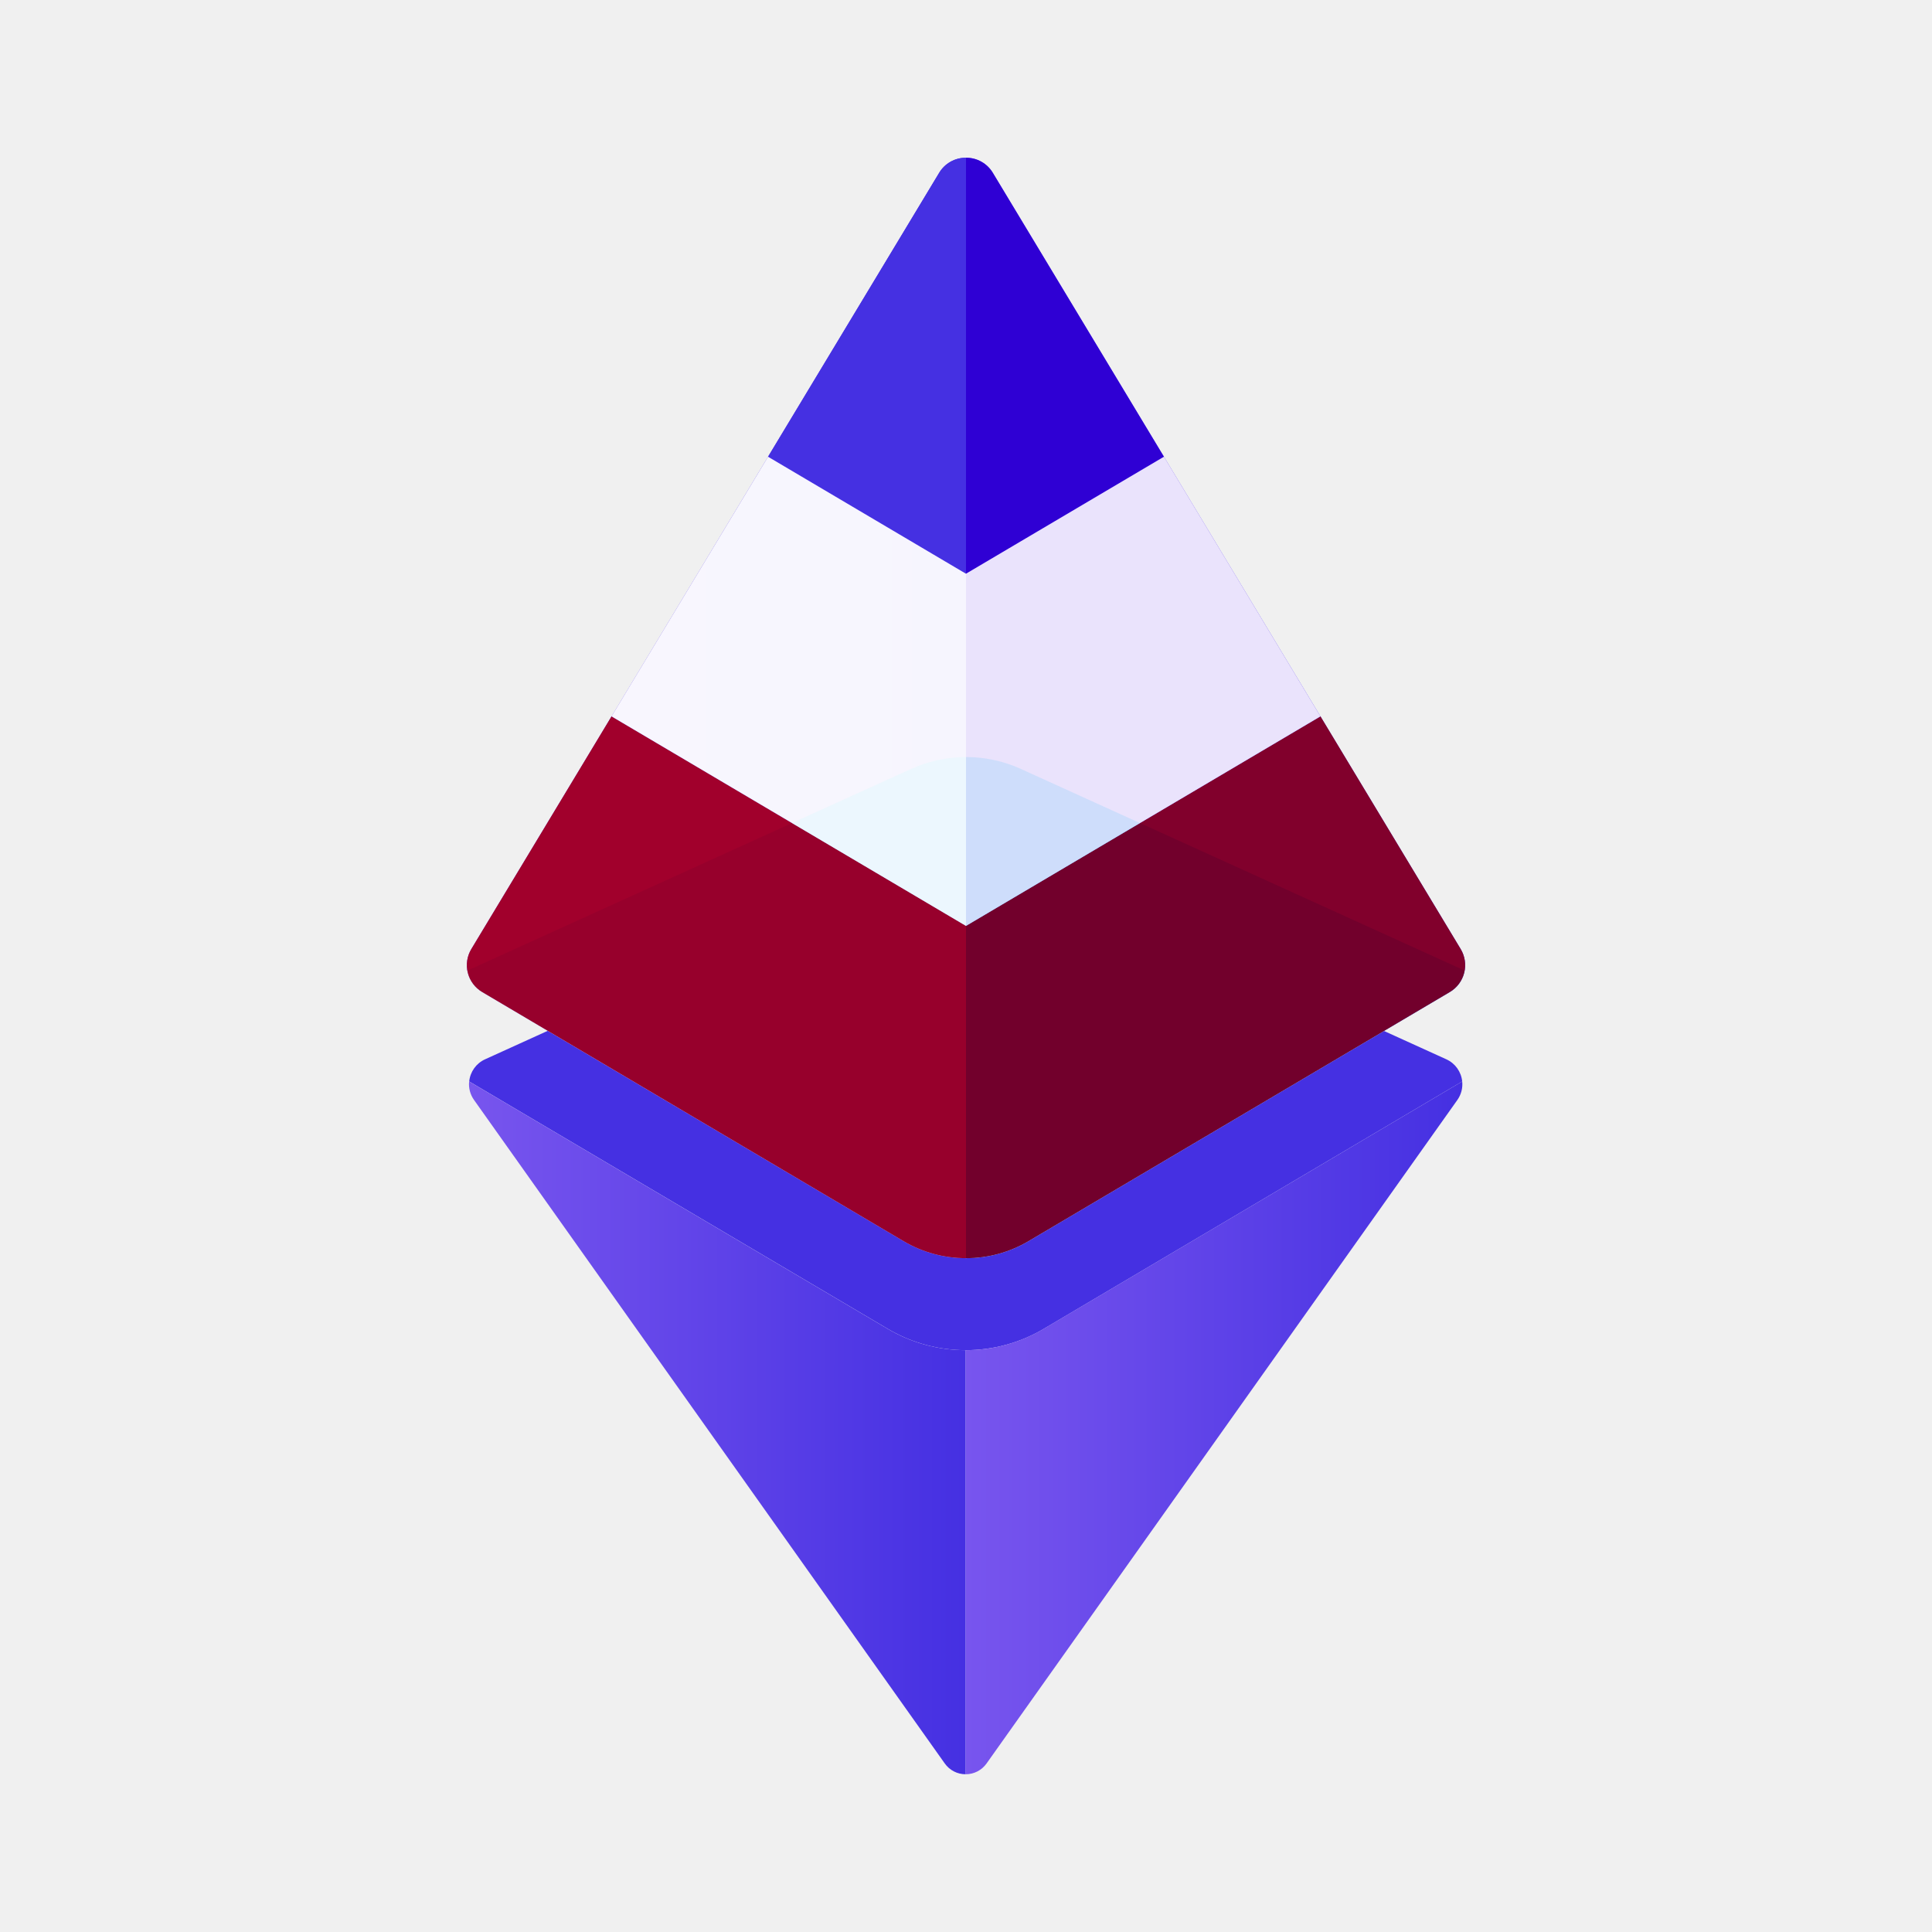
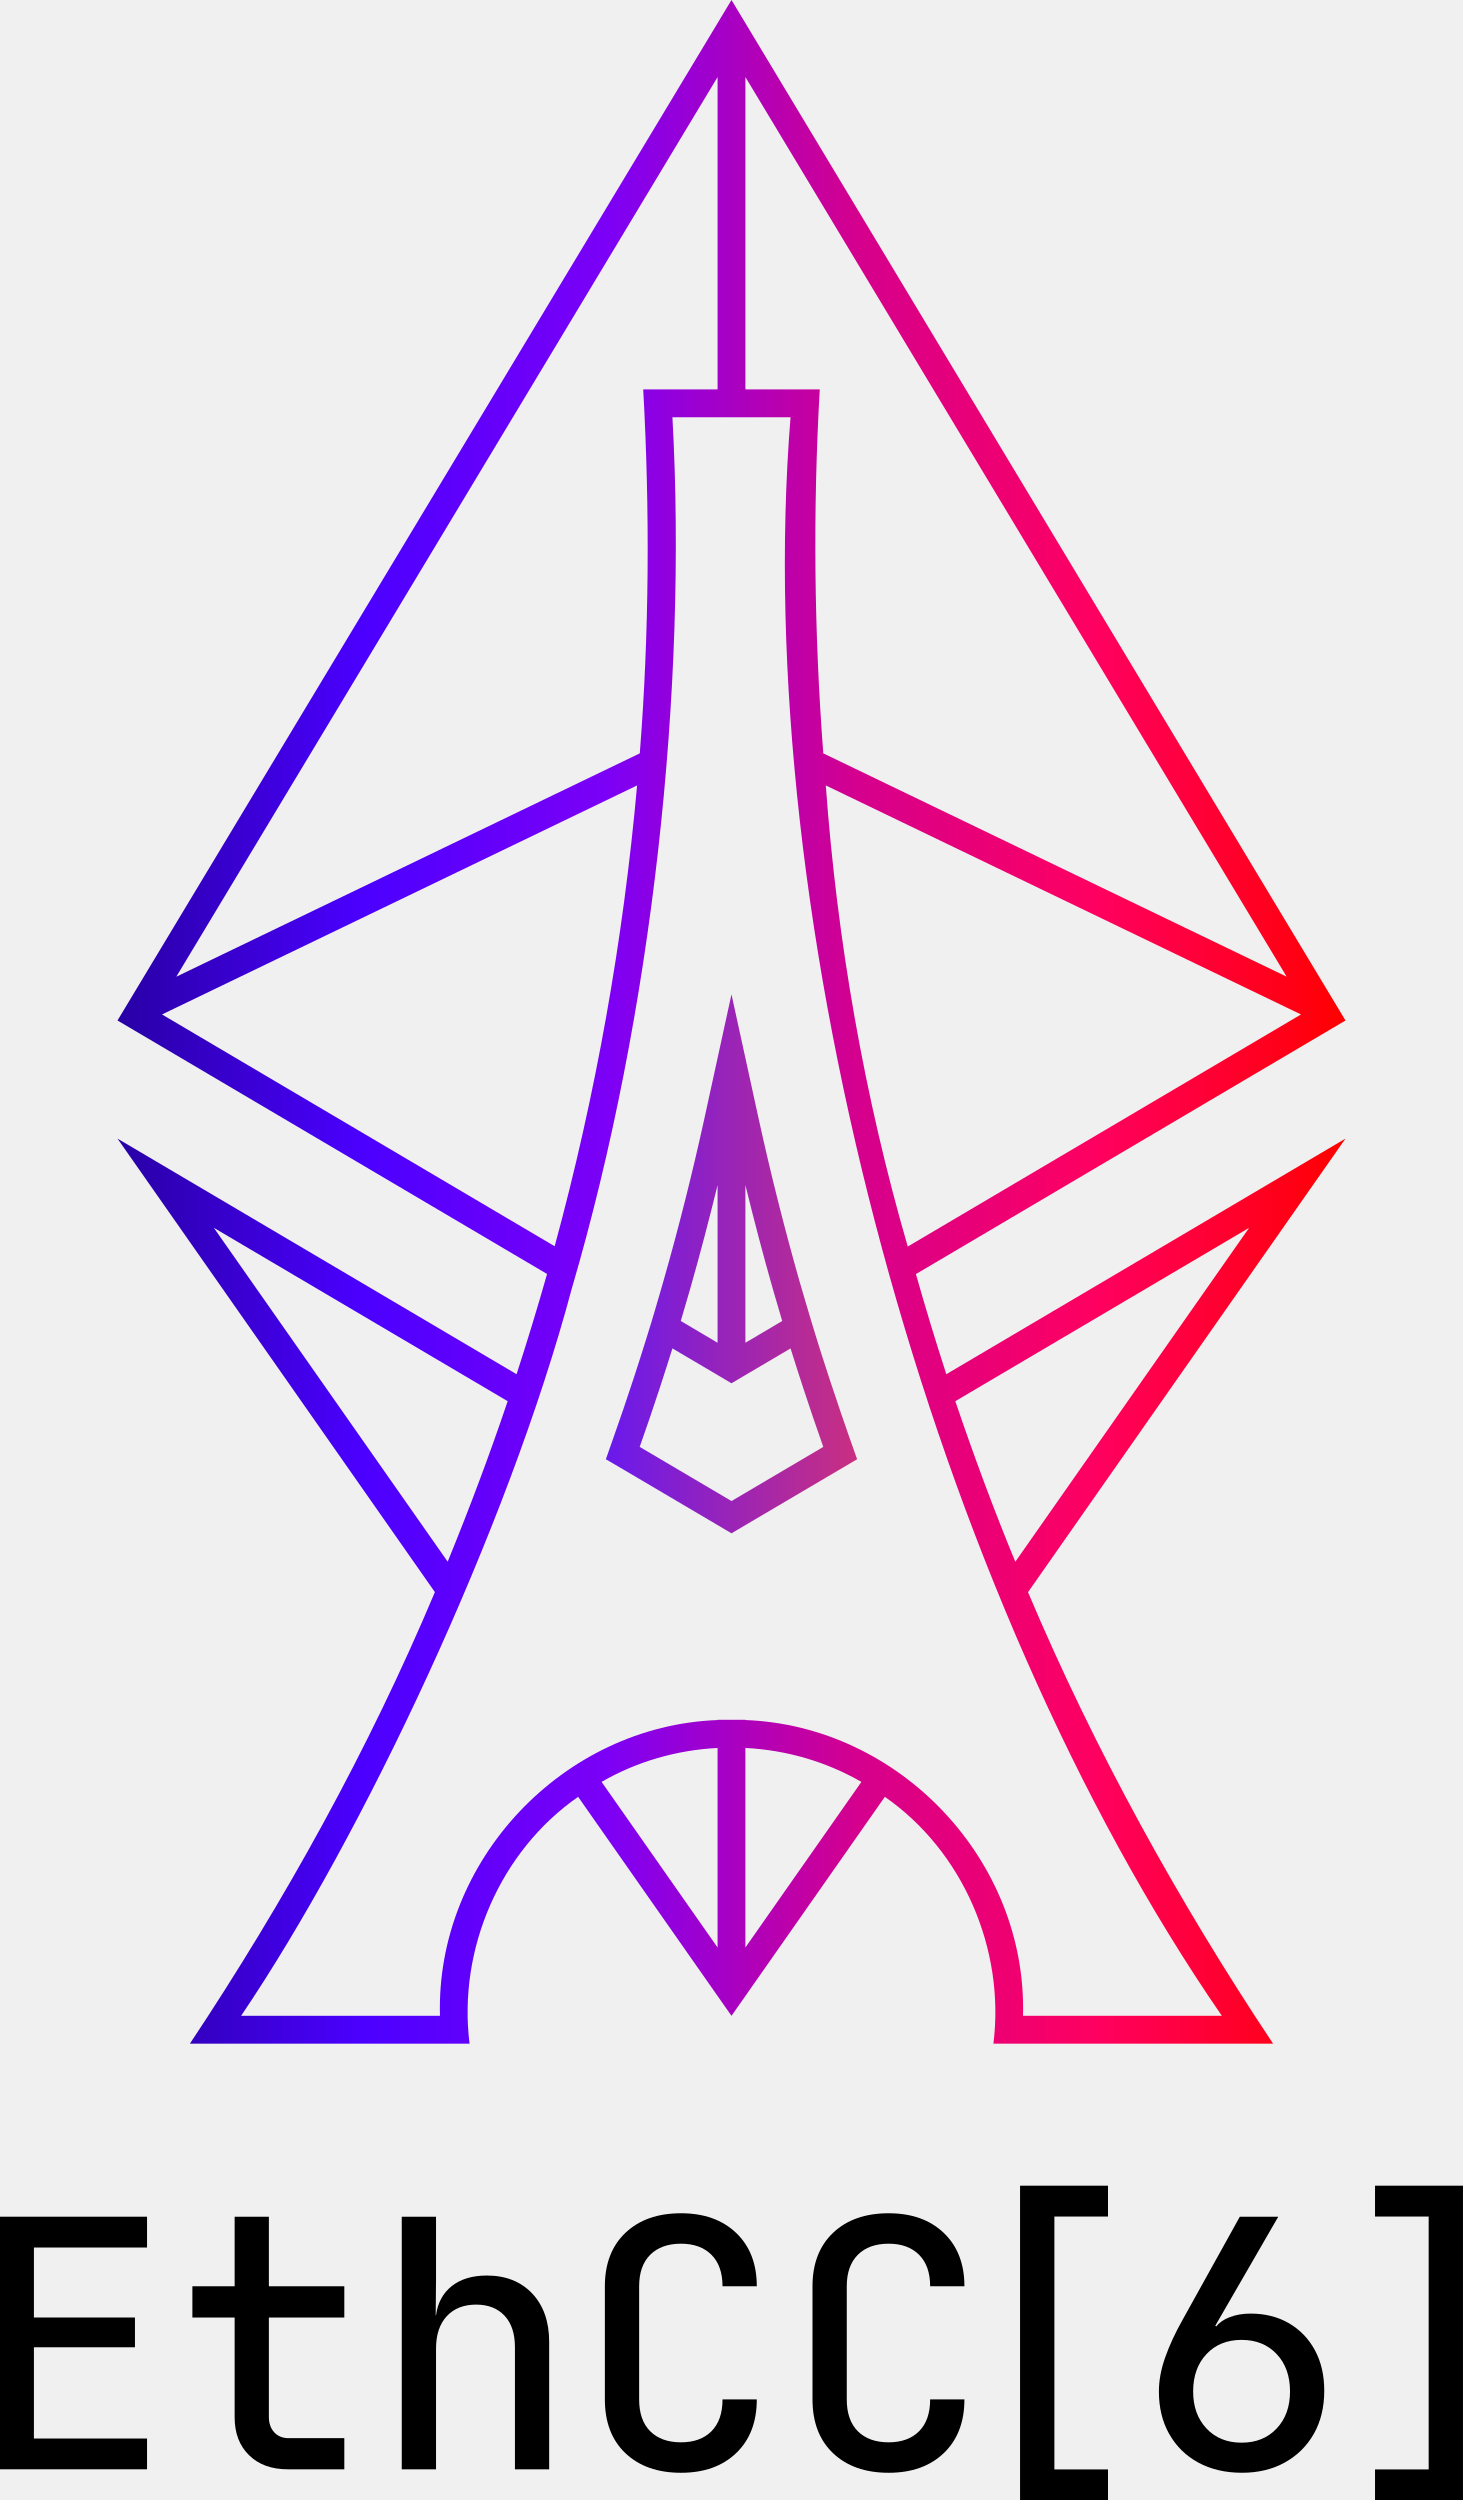
- <svg xmlns="http://www.w3.org/2000/svg" xmlns:xlink="http://www.w3.org/1999/xlink" viewBox="0 0 1080 1080" width="auto" height="60px" class="sc-bdvvtL jOqoQl">
+ <svg xmlns="http://www.w3.org/2000/svg" id="uuid-37200f75-117b-4b1a-b7a1-92f5ef1ece32" viewBox="0 0 322.26 550.692">
  <defs>
-     <style>.cls-1{isolation:isolate;}.cls-2{fill:#4530e2;}.cls-3{opacity:0.5;}.cls-12,.cls-4{fill:#fff;}.cls-5{fill:url(#Dégradé_sans_nom_6);}.cls-16,.cls-17,.cls-6{mix-blend-mode:multiply;}.cls-7{fill:url(#Dégradé_sans_nom_14);}.cls-16,.cls-17,.cls-8{fill:#67defb;}.cls-9{fill:url(#Dégradé_sans_nom_6-2);}.cls-10{fill:url(#Dégradé_sans_nom_6-3);}.cls-11{fill:#a1002c;}.cls-12{opacity:0.95;}.cls-13{fill:#2f00d4;}.cls-14{fill:#81002c;}.cls-15{fill:#eae3fc;}.cls-16{opacity:0.2;}.cls-17{opacity:0.1;}</style>
-     <linearGradient id="Dégradé_sans_nom_6" x1="260.95" y1="395.75" x2="540" y2="395.75" gradientUnits="userSpaceOnUse">
-       <stop offset="0" stop-color="#7855ee" />
-       <stop offset="1" stop-color="#4530e2" />
+     <style>.uuid-0b7f0ef3-43e9-4850-a510-60b734923a4c{fill:url(#uuid-a1500fc5-9a58-48a8-8295-1223b9aa65d5);}.uuid-29a6ef14-1093-4ebe-8f58-c6c0070b0ed0{fill:url(#uuid-a26eb9fe-d7b7-47d6-b4ae-77a17e1ec8a8);}</style>
+     <linearGradient id="uuid-a26eb9fe-d7b7-47d6-b4ae-77a17e1ec8a8" x1="25.881" y1="225.084" x2="296.379" y2="225.084" gradientUnits="userSpaceOnUse">
+       <stop offset="0" stop-color="#2800a5" />
+       <stop offset=".2" stop-color="#4b00ff" />
+       <stop offset=".4" stop-color="#7c00f6" />
+       <stop offset=".6" stop-color="#d4008e" />
+       <stop offset=".8" stop-color="#ff005f" />
+       <stop offset="1" stop-color="red" />
    </linearGradient>
-     <linearGradient id="Dégradé_sans_nom_14" x1="540" y1="395.75" x2="819.05" y2="395.75" gradientUnits="userSpaceOnUse">
-       <stop offset="0" stop-color="#7855ee" />
-       <stop offset="0.01" stop-color="#75e" />
-       <stop offset="0.4" stop-color="#5c41e7" />
-       <stop offset="0.74" stop-color="#4b34e3" />
-       <stop offset="1" stop-color="#4530e2" />
+     <linearGradient id="uuid-a1500fc5-9a58-48a8-8295-1223b9aa65d5" x1="133.455" y1="278.391" x2="188.804" y2="278.391" gradientUnits="userSpaceOnUse">
+       <stop offset="0" stop-color="#6919ed" />
+       <stop offset="1" stop-color="#ca2f80" />
    </linearGradient>
-     <linearGradient id="Dégradé_sans_nom_6-2" x1="262.2" y1="798.18" x2="539.83" y2="798.18" xlink:href="#Dégradé_sans_nom_6" />
-     <linearGradient id="Dégradé_sans_nom_6-3" x1="539.83" y1="798.18" x2="817.46" y2="798.18" xlink:href="#Dégradé_sans_nom_6" />
  </defs>
-   <g class="cls-1">
-     <g id="Calque_1" data-name="Calque 1">
-       <path class="cls-2" d="M817.38,604.54a15.23,15.23,0,0,0-8.86-12.38L551.28,475.24a27.65,27.65,0,0,0-22.9,0L271.15,592.16a15.23,15.23,0,0,0-8.86,12.38l234,138.3a85.64,85.64,0,0,0,87.16,0Z" />
-       <g class="cls-3">
-         <path class="cls-4" d="M269.52,554.56,505.09,693.8a68.77,68.77,0,0,0,69.82,0L810.48,554.56a17.42,17.42,0,0,0,8.28-12L570.66,429.83a74.13,74.13,0,0,0-61.32,0L261.24,542.6A17.42,17.42,0,0,0,269.52,554.56Z" />
-       </g>
-       <path class="cls-4" d="M555,96.61,816.54,530.54a17.45,17.45,0,0,1-6.06,24L574.91,693.8A68.49,68.49,0,0,1,540,703.32V88.18A17.3,17.3,0,0,1,555,96.61Z" />
-       <path class="cls-5" d="M525,96.61,263.46,530.54a17.45,17.45,0,0,0,6.06,24L505.09,693.8A68.49,68.49,0,0,0,540,703.32V88.18A17.3,17.3,0,0,0,525,96.61Z" />
-       <g class="cls-6">
-         <path class="cls-7" d="M555,96.61,816.54,530.54a17.45,17.45,0,0,1-6.06,24L574.91,693.8A68.49,68.49,0,0,1,540,703.32V88.18A17.3,17.3,0,0,1,555,96.61Z" />
-       </g>
-       <g class="cls-3">
-         <path class="cls-8" d="M570.66,429.83A74,74,0,0,0,540,423.19V703.32a68.49,68.49,0,0,0,34.91-9.52L810.48,554.56a17.42,17.42,0,0,0,8.28-12Z" />
-         <path class="cls-4" d="M509.34,429.83A74,74,0,0,1,540,423.19V703.32a68.49,68.49,0,0,1-34.91-9.52L269.52,554.56a17.42,17.42,0,0,1-8.28-12Z" />
-       </g>
-       <path class="cls-9" d="M496.25,742.84l-234-138.3A15.14,15.14,0,0,0,265,614.91L528.12,985.77a14.25,14.25,0,0,0,11.71,6.05V754.76A85.63,85.63,0,0,1,496.25,742.84Z" />
-       <path class="cls-10" d="M817.38,604.54l-234,138.3a85.63,85.63,0,0,1-43.58,11.92V991.82a14.28,14.28,0,0,0,11.71-6.05L814.66,614.91A15.14,15.14,0,0,0,817.38,604.54Z" />
-       <path class="cls-2" d="M540,88.18a17.3,17.3,0,0,0-15,8.43L429.33,255.32,540,320.73Z" />
-       <path class="cls-11" d="M263.46,530.54a17.45,17.45,0,0,0,6.06,24L505.09,693.8A68.49,68.49,0,0,0,540,703.32V517.58L341.85,400.46Z" />
-       <polygon class="cls-12" points="429.33 255.32 341.85 400.46 540 517.58 540 320.73 429.33 255.32" />
-       <path class="cls-13" d="M540,88.18a17.3,17.3,0,0,1,15,8.43l95.64,158.71L540,320.73Z" />
-       <path class="cls-14" d="M816.54,530.54a17.45,17.45,0,0,1-6.06,24L574.91,693.8A68.49,68.49,0,0,1,540,703.32V517.58L738.15,400.46Z" />
-       <polygon class="cls-15" points="650.67 255.32 738.15 400.46 540 517.58 540 320.73 650.67 255.32" />
-       <path class="cls-16" d="M570.66,429.83A74,74,0,0,0,540,423.19V703.32a68.49,68.49,0,0,0,34.91-9.52L810.48,554.56a17.42,17.42,0,0,0,8.28-12Z" />
-       <path class="cls-17" d="M509.34,429.83A74,74,0,0,1,540,423.19V703.32a68.49,68.49,0,0,1-34.91-9.52L269.52,554.56a17.42,17.42,0,0,1-8.28-12Z" />
-     </g>
+   <g>
+     <path class="uuid-29a6ef14-1093-4ebe-8f58-c6c0070b0ed0" d="m208.453,302.706c-2.336-7.186-4.656-14.827-6.699-22.058,31.542-18.62,63.083-37.24,94.625-55.86C251.296,149.859,206.213,74.929,161.13,0,116.047,74.929,70.964,149.859,25.881,224.788c31.542,18.613,63.083,37.226,94.625,55.84-2.052,7.242-4.381,14.896-6.719,22.078l-87.905-51.898,69.912,99.894c-14.62,34.794-33.116,68.089-53.961,99.465h61.599c-2.592-20.782,6.704-42.387,23.917-54.369,1.107,1.581,34.079,48.675,33.782,48.242.272-.38,32.235-46.034,33.781-48.242,17.22,11.994,26.5,33.573,23.917,54.369h61.599c-20.867-31.368-39.291-64.678-53.981-99.445l69.932-99.915-87.926,51.898v-0Zm-8.496-28.124c-9.593-33.028-15.574-67.549-18.055-101.569l104.674,50.448-86.618,51.121v0ZM164.194,16.972l119.236,198.175-102.08-49.202c-2.028-26.709-2.303-53.519-.776-80.165h-16.38V16.972h0Zm-6.127,0v68.809h-16.38c1.477,26.624,1.34,53.557-.756,80.165l-102.1,49.202S158.066,16.972,158.066,16.972ZM35.685,223.46l104.653-50.448c-3.074,34.267-9.128,68.309-18.157,101.508l-86.496-51.06Zm11.417,46.996l64.724,38.193c-4.013,11.93-8.454,23.706-13.214,35.354,0,0-51.51-73.547-51.51-73.547Zm110.964,158.532l-25.551-36.478c7.777-4.501,16.572-7.009,25.551-7.475v43.953Zm6.127,0v-43.953c8.982.455,17.766,2.992,25.551,7.475,0,0-25.551,36.478-25.551,36.478Zm104.959,15.052h-43.81c.955-34.231-27.181-63.887-61.15-65.153v-.061h-6.127v.061c-33.97,1.267-62.104,30.921-61.15,65.153h-43.81c26.852-39.729,58.783-107.47,72.832-160.146,17.841-60.827,25.491-132.37,22.181-191.987h26.02c-8.985,111.594,31.072,259.38,95.013,352.132v0Zm-45.505-100.017c-4.799-11.638-9.178-23.458-13.214-35.375l64.724-38.193s-51.51,73.568-51.51,73.568Z" />
+     <path class="uuid-0b7f0ef3-43e9-4850-a510-60b734923a4c" d="m182.8,303.972c-1.578-4.787-2.594-8.056-2.818-8.782-.776-2.512-1.532-4.984-2.247-7.434-.551-1.859-1.083-3.697-1.614-5.494-3.39-11.928-6.413-23.978-9.007-35.824l-5.984-27.409-5.984,27.409c-2.594,11.846-5.617,23.896-9.028,35.824-.511,1.797-1.042,3.636-1.593,5.494-.715,2.451-1.47,4.943-2.267,7.455-.919,2.941-1.838,5.862-2.798,8.762-1.491,4.534-2.9,8.68-4.33,12.704l-1.675,4.759,4.35,2.553,20.22,11.928,3.104,1.838,3.104-1.838c8.19-4.827,16.38-9.654,24.57-14.481-2.684-7.522-4.68-13.442-6.005-17.462l0-0Zm-18.606-42.932c1.838,7.516,3.84,15.155,6.045,22.895.674,2.369,1.368,4.718,2.063,7.046l-2.308,1.368-3.125,1.838v.02l-1.92,1.123-.49.286-.265.163v-34.741Zm-12.173,22.895c2.206-7.741,4.207-15.379,6.046-22.895v34.741l-.307-.184-7.802-4.616c.694-2.328,1.389-4.677,2.063-7.046Zm9.109,46.71l-20.22-11.928c1.491-4.207,2.941-8.476,4.371-12.826.96-2.921,1.899-5.882,2.839-8.864l9.947,5.862,3.064,1.818,3.064-1.818,9.946-5.862c.939,2.982,1.879,5.944,2.839,8.864,1.43,4.35,2.88,8.619,4.371,12.826l-20.22,11.928h-0Z" />
+   </g>
+   <g>
+     <path d="m0,543.93h32.389v-6.779H7.47v-20.102h22.257v-6.555H7.47v-15.417h24.919v-6.789H0v55.642Z" />
+     <path d="m107.249,501.247c-3.201,0-5.781.775-7.735,2.326-1.954,1.551-3.114,3.697-3.467,6.442h-.074l.074-8.005v-13.718h-7.549v55.641h7.549v-26.601c0-3.049.788-5.424,2.363-7.127s3.734-2.553,6.476-2.553c2.642,0,4.727.813,6.253,2.438,1.526,1.628,2.289,3.939,2.289,6.938v26.905h7.543v-28.05c0-4.472-1.247-8.03-3.734-10.672-2.494-2.639-5.818-3.964-9.987-3.964Z" />
+     <path d="m143.226,496.675c1.625-1.625,3.889-2.441,6.786-2.441,2.841,0,5.08.816,6.705,2.441s2.438,3.939,2.438,6.935h7.549c0-4.928-1.514-8.842-4.534-11.736-3.027-2.897-7.078-4.345-12.158-4.345-5.136,0-9.212,1.436-12.239,4.305-3.021,2.872-4.534,6.798-4.534,11.776v24.927c0,5.031,1.514,8.982,4.534,11.851,3.027,2.872,7.103,4.308,12.239,4.308,5.08,0,9.131-1.448,12.158-4.345,3.021-2.897,4.534-6.833,4.534-11.814h-7.549c0,3.049-.813,5.384-2.438,7.013-1.625,1.625-3.864,2.438-6.705,2.438-2.897,0-5.161-.813-6.786-2.438-1.625-1.628-2.438-3.964-2.438-7.013v-24.927c0-2.996.813-5.31,2.438-6.935Z" />
+     <path d="m188.961,496.675c1.625-1.625,3.889-2.441,6.786-2.441,2.841,0,5.08.816,6.705,2.441s2.438,3.939,2.438,6.935h7.549c0-4.928-1.514-8.842-4.534-11.736-3.027-2.897-7.078-4.345-12.158-4.345-5.136,0-9.211,1.436-12.238,4.305-3.021,2.872-4.534,6.798-4.534,11.776v24.927c0,5.031,1.514,8.982,4.534,11.851,3.027,2.872,7.102,4.308,12.238,4.308,5.08,0,9.131-1.448,12.158-4.345,3.021-2.897,4.534-6.833,4.534-11.814h-7.549c0,3.049-.813,5.384-2.438,7.013-1.625,1.625-3.864,2.438-6.705,2.438-2.897,0-5.161-.813-6.786-2.438-1.625-1.628-2.438-3.964-2.438-7.013v-24.927c0-2.996.813-5.31,2.438-6.935Z" />
+     <polygon points="224.696 550.692 244.068 550.692 244.068 543.959 232.255 543.959 232.255 488.253 244.068 488.253 244.068 481.457 224.696 481.457 224.696 550.692" />
+     <path d="m289.651,517.71c-1.372-2.541-3.283-4.522-5.712-5.945-2.439-1.423-5.264-2.134-8.466-2.134-1.677,0-3.191.254-4.533.762-1.352.508-2.348,1.199-3.018,2.063l-.224-.152,13.872-24.015h-8.466l-12.653,22.795c-1.575,2.795-2.835,5.508-3.77,8.151-.945,2.642-1.403,5.163-1.403,7.551,0,3.557.752,6.677,2.277,9.37,1.524,2.693,3.659,4.797,6.403,6.291,2.754,1.494,5.956,2.246,9.614,2.246,3.598,0,6.769-.762,9.482-2.287,2.724-1.524,4.848-3.628,6.372-6.321,1.514-2.693,2.276-5.844,2.276-9.451,0-3.405-.681-6.382-2.053-8.923Zm-8.425,17.226c-1.951,2.083-4.533,3.13-7.734,3.13-3.201,0-5.783-1.047-7.734-3.13-1.961-2.083-2.937-4.797-2.937-8.151,0-3.405.976-6.149,2.937-8.232,1.951-2.083,4.533-3.13,7.734-3.13,3.201,0,5.783,1.047,7.734,3.13,1.962,2.083,2.937,4.827,2.937,8.232,0,3.354-.976,6.067-2.937,8.151Z" />
+     <polygon points="302.887 481.457 302.887 488.253 314.702 488.253 314.702 543.959 302.887 543.959 302.887 550.692 322.26 550.692 322.26 481.457 302.887 481.457" />
+     <path d="m59.227,510.494v21.932c0,1.372.396,2.49,1.179,3.354.793.864,1.85,1.291,3.171,1.291h12.267v6.86h-12.429c-3.608,0-6.464-1.037-8.567-3.12-2.114-2.083-3.161-4.858-3.161-8.313v-22.003h-9.309v-6.88h9.309v-15.326h7.541v15.326h16.616v6.88h-16.616Z" />
  </g>
</svg>
